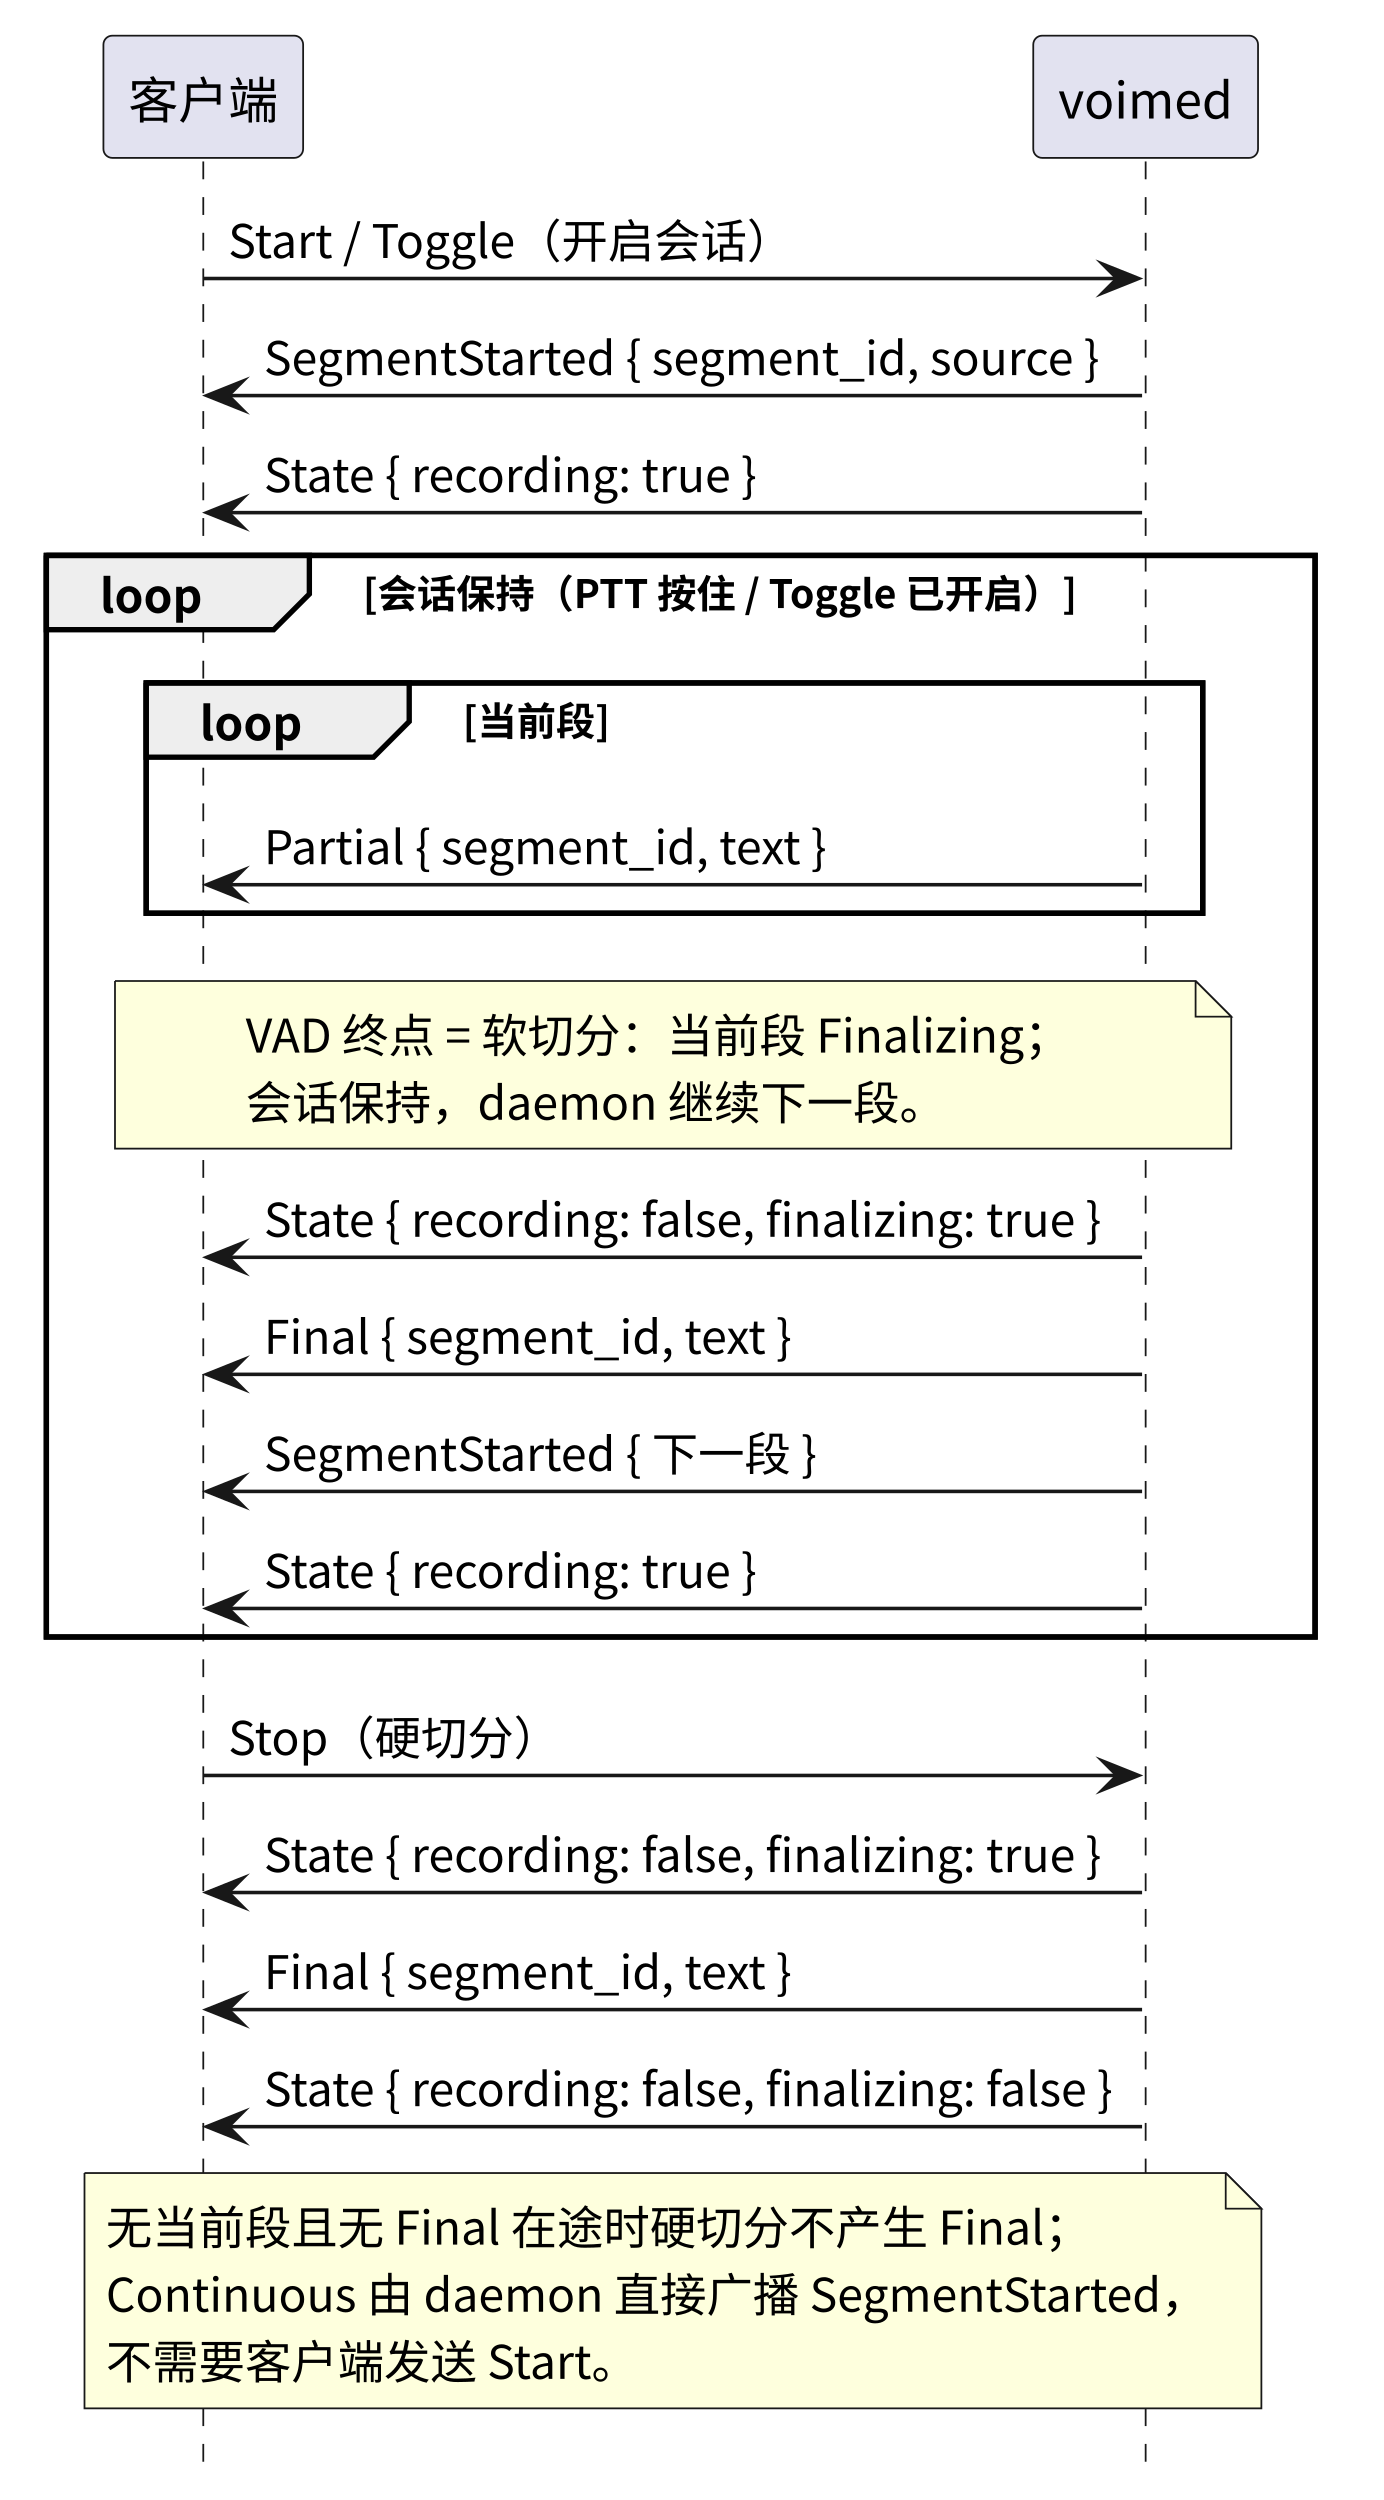
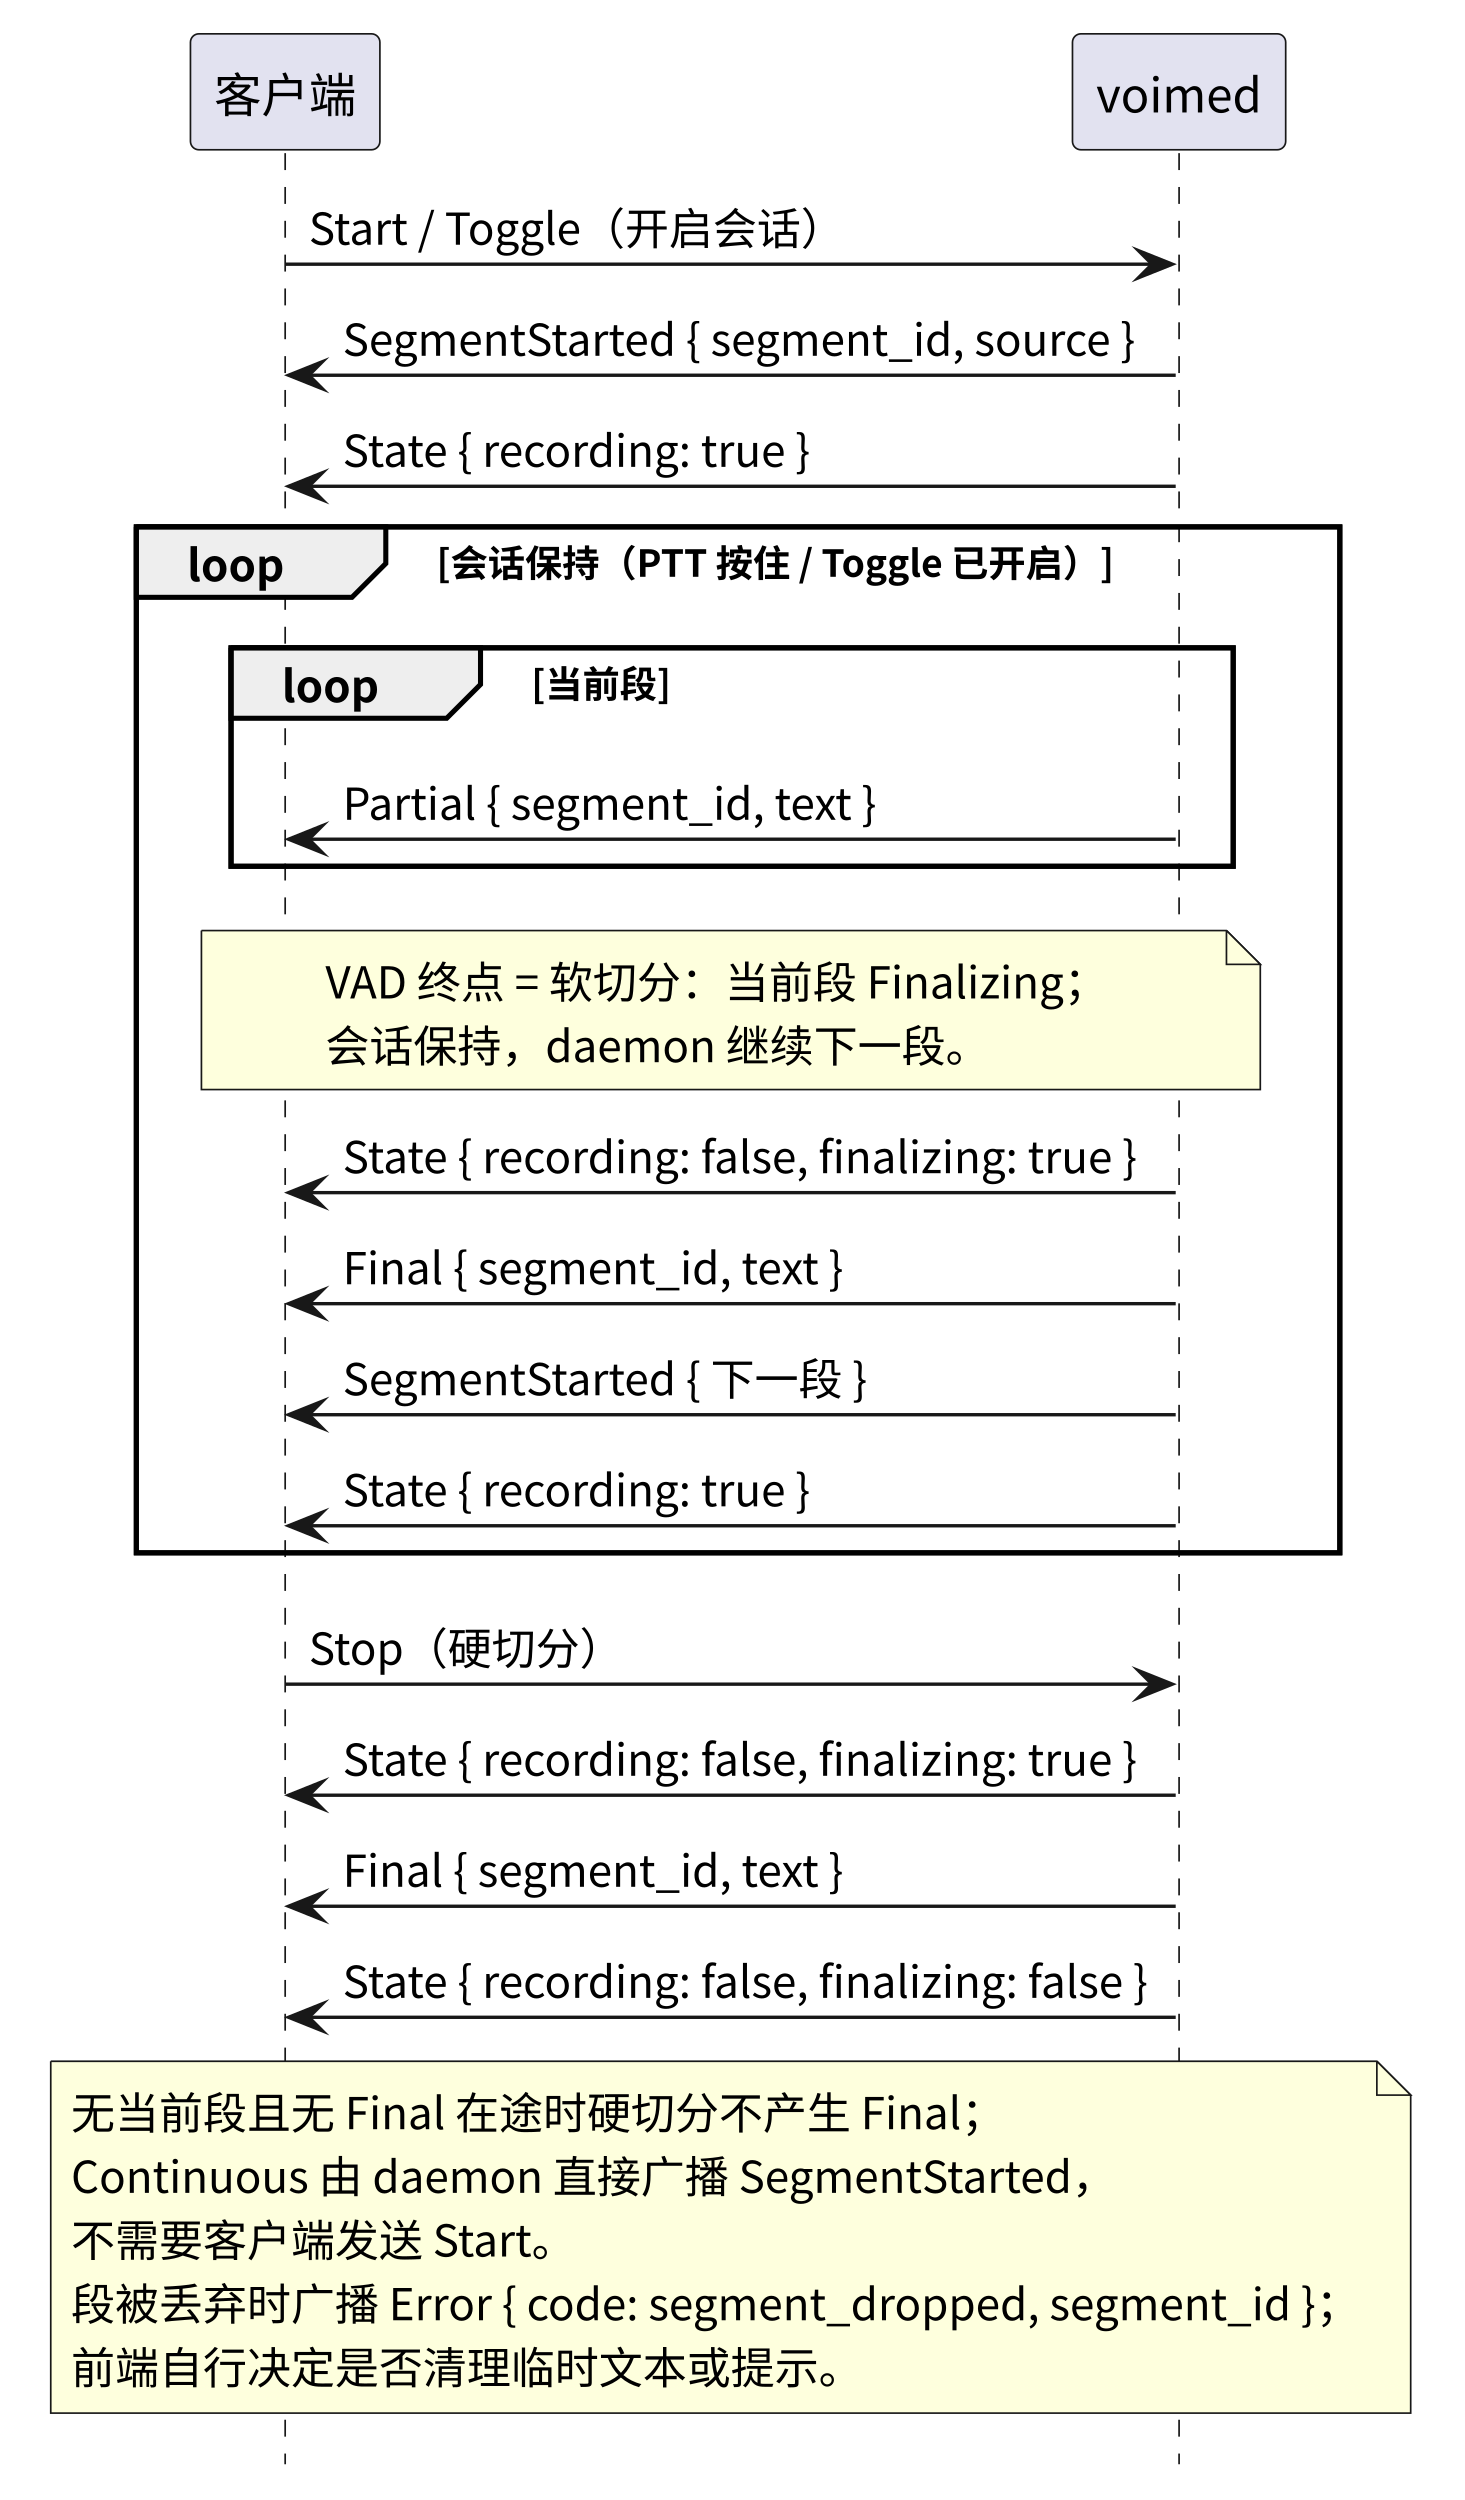
- <svg xmlns="http://www.w3.org/2000/svg" version="1.1" data-diagram-type="SEQUENCE" style="width:388px;height:701px;background:#FFFFFF;" width="388px" height="701px" viewBox="0 0 388 701" zoomAndPan="magnify" preserveAspectRatio="none" contentStyleType="text/css">
+ <svg xmlns="http://www.w3.org/2000/svg" version="1.1" data-diagram-type="SEQUENCE" style="width:433px;height:739px;background:#FFFFFF;" width="433px" height="739px" viewBox="0 0 433 739" zoomAndPan="magnify" preserveAspectRatio="none" contentStyleType="text/css">
  <defs />
  <g font-family="sans-serif" lengthAdjust="spacing">
-     <rect x="13" y="155.744" width="355.754" height="303.272" fill="none" style="stroke:#000;stroke-width:1.5;" />
-     <rect x="41" y="191.496" width="296.24" height="64.576" fill="none" style="stroke:#000;stroke-width:1.5;" />
+     <rect x="40.298" y="155.744" width="355.754" height="303.272" fill="none" style="stroke:#000;stroke-width:1.5;" />
+     <rect x="68.298" y="191.496" width="296.24" height="64.576" fill="none" style="stroke:#000;stroke-width:1.5;" />
    <g>
-       <rect x="53.5" y="45.272" width="8" height="645.512" fill="#000" fill-opacity="0" />
-       <line x1="57" y1="45.272" x2="57" y2="690.784" style="stroke:#181818;stroke-width:0.5;stroke-dasharray:5,5;" />
+       <rect x="80.798" y="45.272" width="8" height="683.16" fill="#000" fill-opacity="0" />
+       <line x1="84.298" y1="45.272" x2="84.298" y2="728.432" style="stroke:#181818;stroke-width:0.5;stroke-dasharray:5,5;" />
    </g>
    <g>
-       <rect x="317.74" y="45.272" width="8" height="645.512" fill="#000" fill-opacity="0" />
-       <line x1="321.24" y1="45.272" x2="321.24" y2="690.784" style="stroke:#181818;stroke-width:0.5;stroke-dasharray:5,5;" />
+       <rect x="345.038" y="45.272" width="8" height="683.16" fill="#000" fill-opacity="0" />
+       <line x1="348.538" y1="45.272" x2="348.538" y2="728.432" style="stroke:#181818;stroke-width:0.5;stroke-dasharray:5,5;" />
    </g>
-     <rect x="29" y="10" width="56" height="34.272" fill="#E2E2F0" style="stroke:#181818;stroke-width:0.5;" rx="2.5" ry="2.5" />
-     <text x="36" y="33.24" fill="#000" font-size="14" textLength="42" font-family="'Noto Sans CJK SC'">客户端</text>
-     <rect x="289.726" y="10" width="63.028" height="34.272" fill="#E2E2F0" style="stroke:#181818;stroke-width:0.5;" rx="2.5" ry="2.5" />
-     <text x="296.726" y="33.24" fill="#000" font-size="14" textLength="49.028" font-family="'Noto Sans CJK SC'">voimed</text>
-     <polygon points="309.24,74.096,319.24,78.096,309.24,82.096,313.24,78.096" fill="#181818" style="stroke:#181818;stroke-width:1;stroke-linejoin:miter;stroke-miterlimit:10;" />
-     <line x1="57" y1="78.096" x2="315.24" y2="78.096" style="stroke:#181818;stroke-width:1;" />
-     <text x="64" y="72.352" fill="#000" font-size="13" textLength="160.056" font-family="'Noto Sans CJK SC'">Start / Toggle（开启会话）</text>
-     <polygon points="68,106.92,58,110.92,68,114.92,64,110.92" fill="#181818" style="stroke:#181818;stroke-width:1;stroke-linejoin:miter;stroke-miterlimit:10;" />
-     <line x1="62" y1="110.92" x2="320.24" y2="110.92" style="stroke:#181818;stroke-width:1;" />
-     <text x="74" y="105.176" fill="#000" font-size="13" textLength="235.898" font-family="'Noto Sans CJK SC'">SegmentStarted { segment_id, source }</text>
-     <polygon points="68,139.744,58,143.744,68,147.744,64,143.744" fill="#181818" style="stroke:#181818;stroke-width:1;stroke-linejoin:miter;stroke-miterlimit:10;" />
-     <line x1="62" y1="143.744" x2="320.24" y2="143.744" style="stroke:#181818;stroke-width:1;" />
-     <text x="74" y="138" fill="#000" font-size="13" textLength="139.854" font-family="'Noto Sans CJK SC'">State { recording: true }</text>
-     <path d="M13,155.744 L86.743,155.744 L86.743,166.568 L76.743,176.568 L13,176.568 L13,155.744" style="stroke:#000;stroke-width:1.5;" fill="#EEE" />
-     <rect x="13" y="155.744" width="355.754" height="303.272" fill="none" style="stroke:#000;stroke-width:1.5;" />
-     <text x="28" y="171.824" fill="#000" font-size="13" textLength="28.743" font-weight="700" font-family="'Noto Sans CJK SC'">loop</text>
-     <text x="101.743" y="170.504" fill="#000" font-size="11" textLength="201.398" font-weight="700" font-family="'Noto Sans CJK SC'">[会话保持（PTT 按住 / Toggle 已开启）]</text>
-     <path d="M41,191.496 L114.743,191.496 L114.743,202.32 L104.743,212.32 L41,212.32 L41,191.496" style="stroke:#000;stroke-width:1.5;" fill="#EEE" />
-     <rect x="41" y="191.496" width="296.24" height="64.576" fill="none" style="stroke:#000;stroke-width:1.5;" />
-     <text x="56" y="207.576" fill="#000" font-size="13" textLength="28.743" font-weight="700" font-family="'Noto Sans CJK SC'">loop</text>
-     <text x="129.743" y="206.256" fill="#000" font-size="11" textLength="41.316" font-weight="700" font-family="'Noto Sans CJK SC'">[当前段]</text>
-     <polygon points="68,244.072,58,248.072,68,252.072,64,248.072" fill="#181818" style="stroke:#181818;stroke-width:1;stroke-linejoin:miter;stroke-miterlimit:10;" />
-     <line x1="62" y1="248.072" x2="320.24" y2="248.072" style="stroke:#181818;stroke-width:1;" />
-     <text x="74" y="242.328" fill="#000" font-size="13" textLength="159.198" font-family="'Noto Sans CJK SC'">Partial { segment_id, text }</text>
-     <path d="M32.243,275.072 L32.243,322.072 L345.243,322.072 L345.243,285.072 L335.243,275.072 L32.243,275.072" style="stroke:#181818;stroke-width:0.5;" fill="#FEFFDD" />
-     <path d="M335.243,275.072 L335.243,285.072 L345.243,285.072 L335.243,275.072" style="stroke:#181818;stroke-width:0.5;" fill="#FEFFDD" />
-     <text x="68.887" y="295.152" fill="#000" font-size="13" textLength="231.465" font-family="'Noto Sans CJK SC'">VAD 终点 = 软切分：当前段 Finalizing；</text>
-     <text x="68.887" y="313.976" fill="#000" font-size="13" textLength="196.339" font-family="'Noto Sans CJK SC'">会话保持，daemon 继续下一段。</text>
-     <polygon points="68,348.544,58,352.544,68,356.544,64,352.544" fill="#181818" style="stroke:#181818;stroke-width:1;stroke-linejoin:miter;stroke-miterlimit:10;" />
-     <line x1="62" y1="352.544" x2="320.24" y2="352.544" style="stroke:#181818;stroke-width:1;" />
-     <text x="74" y="346.8" fill="#000" font-size="13" textLength="236.756" font-family="'Noto Sans CJK SC'">State { recording: false, finalizing: true }</text>
-     <polygon points="68,381.368,58,385.368,68,389.368,64,385.368" fill="#181818" style="stroke:#181818;stroke-width:1;stroke-linejoin:miter;stroke-miterlimit:10;" />
-     <line x1="62" y1="385.368" x2="320.24" y2="385.368" style="stroke:#181818;stroke-width:1;" />
-     <text x="74" y="379.624" fill="#000" font-size="13" textLength="148.811" font-family="'Noto Sans CJK SC'">Final { segment_id, text }</text>
-     <polygon points="68,414.192,58,418.192,68,422.192,64,418.192" fill="#181818" style="stroke:#181818;stroke-width:1;stroke-linejoin:miter;stroke-miterlimit:10;" />
-     <line x1="62" y1="418.192" x2="320.24" y2="418.192" style="stroke:#181818;stroke-width:1;" />
-     <text x="74" y="412.448" fill="#000" font-size="13" textLength="156.052" font-family="'Noto Sans CJK SC'">SegmentStarted { 下一段 }</text>
-     <polygon points="68,447.016,58,451.016,68,455.016,64,451.016" fill="#181818" style="stroke:#181818;stroke-width:1;stroke-linejoin:miter;stroke-miterlimit:10;" />
-     <line x1="62" y1="451.016" x2="320.24" y2="451.016" style="stroke:#181818;stroke-width:1;" />
-     <text x="74" y="445.272" fill="#000" font-size="13" textLength="139.854" font-family="'Noto Sans CJK SC'">State { recording: true }</text>
-     <polygon points="309.24,493.84,319.24,497.84,309.24,501.84,313.24,497.84" fill="#181818" style="stroke:#181818;stroke-width:1;stroke-linejoin:miter;stroke-miterlimit:10;" />
-     <line x1="57" y1="497.84" x2="315.24" y2="497.84" style="stroke:#181818;stroke-width:1;" />
-     <text x="64" y="492.096" fill="#000" font-size="13" textLength="93.587" font-family="'Noto Sans CJK SC'">Stop（硬切分）</text>
-     <polygon points="68,526.664,58,530.664,68,534.664,64,530.664" fill="#181818" style="stroke:#181818;stroke-width:1;stroke-linejoin:miter;stroke-miterlimit:10;" />
-     <line x1="62" y1="530.664" x2="320.24" y2="530.664" style="stroke:#181818;stroke-width:1;" />
-     <text x="74" y="524.92" fill="#000" font-size="13" textLength="236.756" font-family="'Noto Sans CJK SC'">State { recording: false, finalizing: true }</text>
-     <polygon points="68,559.488,58,563.488,68,567.488,64,563.488" fill="#181818" style="stroke:#181818;stroke-width:1;stroke-linejoin:miter;stroke-miterlimit:10;" />
-     <line x1="62" y1="563.488" x2="320.24" y2="563.488" style="stroke:#181818;stroke-width:1;" />
-     <text x="74" y="557.744" fill="#000" font-size="13" textLength="148.811" font-family="'Noto Sans CJK SC'">Final { segment_id, text }</text>
-     <polygon points="68,592.312,58,596.312,68,600.312,64,596.312" fill="#181818" style="stroke:#181818;stroke-width:1;stroke-linejoin:miter;stroke-miterlimit:10;" />
-     <line x1="62" y1="596.312" x2="320.24" y2="596.312" style="stroke:#181818;stroke-width:1;" />
-     <text x="74" y="590.568" fill="#000" font-size="13" textLength="240.24" font-family="'Noto Sans CJK SC'">State { recording: false, finalizing: false }</text>
-     <path d="M23.692,609.312 L23.692,675.312 L353.692,675.312 L353.692,619.312 L343.692,609.312 L23.692,609.312" style="stroke:#181818;stroke-width:0.5;" fill="#FEFFDD" />
-     <path d="M343.692,609.312 L343.692,619.312 L353.692,619.312 L343.692,609.312" style="stroke:#181818;stroke-width:0.5;" fill="#FEFFDD" />
-     <text x="29.692" y="629.392" fill="#000" font-size="13" textLength="276.12" font-family="'Noto Sans CJK SC'">无当前段且无 Final 在途时硬切分不产生 Final；</text>
-     <text x="29.692" y="648.216" fill="#000" font-size="13" textLength="309.855" font-family="'Noto Sans CJK SC'">Continuous 由 daemon 直接广播 SegmentStarted，</text>
-     <text x="29.692" y="667.04" fill="#000" font-size="13" textLength="149.825" font-family="'Noto Sans CJK SC'">不需要客户端发送 Start。</text>
+     <rect x="56.298" y="10" width="56" height="34.272" fill="#E2E2F0" style="stroke:#181818;stroke-width:0.5;" rx="2.5" ry="2.5" />
+     <text x="63.298" y="33.24" fill="#000" font-size="14" textLength="42" font-family="'Noto Sans CJK SC'">客户端</text>
+     <rect x="317.024" y="10" width="63.028" height="34.272" fill="#E2E2F0" style="stroke:#181818;stroke-width:0.5;" rx="2.5" ry="2.5" />
+     <text x="324.024" y="33.24" fill="#000" font-size="14" textLength="49.028" font-family="'Noto Sans CJK SC'">voimed</text>
+     <polygon points="336.538,74.096,346.538,78.096,336.538,82.096,340.538,78.096" fill="#181818" style="stroke:#181818;stroke-width:1;stroke-linejoin:miter;stroke-miterlimit:10;" />
+     <line x1="84.298" y1="78.096" x2="342.538" y2="78.096" style="stroke:#181818;stroke-width:1;" />
+     <text x="91.298" y="72.352" fill="#000" font-size="13" textLength="160.056" font-family="'Noto Sans CJK SC'">Start / Toggle（开启会话）</text>
+     <polygon points="95.298,106.92,85.298,110.92,95.298,114.92,91.298,110.92" fill="#181818" style="stroke:#181818;stroke-width:1;stroke-linejoin:miter;stroke-miterlimit:10;" />
+     <line x1="89.298" y1="110.92" x2="347.538" y2="110.92" style="stroke:#181818;stroke-width:1;" />
+     <text x="101.298" y="105.176" fill="#000" font-size="13" textLength="235.898" font-family="'Noto Sans CJK SC'">SegmentStarted { segment_id, source }</text>
+     <polygon points="95.298,139.744,85.298,143.744,95.298,147.744,91.298,143.744" fill="#181818" style="stroke:#181818;stroke-width:1;stroke-linejoin:miter;stroke-miterlimit:10;" />
+     <line x1="89.298" y1="143.744" x2="347.538" y2="143.744" style="stroke:#181818;stroke-width:1;" />
+     <text x="101.298" y="138" fill="#000" font-size="13" textLength="139.854" font-family="'Noto Sans CJK SC'">State { recording: true }</text>
+     <path d="M40.298,155.744 L114.041,155.744 L114.041,166.568 L104.041,176.568 L40.298,176.568 L40.298,155.744" style="stroke:#000;stroke-width:1.5;" fill="#EEE" />
+     <rect x="40.298" y="155.744" width="355.754" height="303.272" fill="none" style="stroke:#000;stroke-width:1.5;" />
+     <text x="55.298" y="171.824" fill="#000" font-size="13" textLength="28.743" font-weight="700" font-family="'Noto Sans CJK SC'">loop</text>
+     <text x="129.041" y="170.504" fill="#000" font-size="11" textLength="201.398" font-weight="700" font-family="'Noto Sans CJK SC'">[会话保持（PTT 按住 / Toggle 已开启）]</text>
+     <path d="M68.298,191.496 L142.041,191.496 L142.041,202.32 L132.041,212.32 L68.298,212.32 L68.298,191.496" style="stroke:#000;stroke-width:1.5;" fill="#EEE" />
+     <rect x="68.298" y="191.496" width="296.24" height="64.576" fill="none" style="stroke:#000;stroke-width:1.5;" />
+     <text x="83.298" y="207.576" fill="#000" font-size="13" textLength="28.743" font-weight="700" font-family="'Noto Sans CJK SC'">loop</text>
+     <text x="157.041" y="206.256" fill="#000" font-size="11" textLength="41.316" font-weight="700" font-family="'Noto Sans CJK SC'">[当前段]</text>
+     <polygon points="95.298,244.072,85.298,248.072,95.298,252.072,91.298,248.072" fill="#181818" style="stroke:#181818;stroke-width:1;stroke-linejoin:miter;stroke-miterlimit:10;" />
+     <line x1="89.298" y1="248.072" x2="347.538" y2="248.072" style="stroke:#181818;stroke-width:1;" />
+     <text x="101.298" y="242.328" fill="#000" font-size="13" textLength="159.198" font-family="'Noto Sans CJK SC'">Partial { segment_id, text }</text>
+     <path d="M59.541,275.072 L59.541,322.072 L372.541,322.072 L372.541,285.072 L362.541,275.072 L59.541,275.072" style="stroke:#181818;stroke-width:0.5;" fill="#FEFFDD" />
+     <path d="M362.541,275.072 L362.541,285.072 L372.541,285.072 L362.541,275.072" style="stroke:#181818;stroke-width:0.5;" fill="#FEFFDD" />
+     <text x="96.186" y="295.152" fill="#000" font-size="13" textLength="231.465" font-family="'Noto Sans CJK SC'">VAD 终点 = 软切分：当前段 Finalizing；</text>
+     <text x="96.186" y="313.976" fill="#000" font-size="13" textLength="196.339" font-family="'Noto Sans CJK SC'">会话保持，daemon 继续下一段。</text>
+     <polygon points="95.298,348.544,85.298,352.544,95.298,356.544,91.298,352.544" fill="#181818" style="stroke:#181818;stroke-width:1;stroke-linejoin:miter;stroke-miterlimit:10;" />
+     <line x1="89.298" y1="352.544" x2="347.538" y2="352.544" style="stroke:#181818;stroke-width:1;" />
+     <text x="101.298" y="346.8" fill="#000" font-size="13" textLength="236.756" font-family="'Noto Sans CJK SC'">State { recording: false, finalizing: true }</text>
+     <polygon points="95.298,381.368,85.298,385.368,95.298,389.368,91.298,385.368" fill="#181818" style="stroke:#181818;stroke-width:1;stroke-linejoin:miter;stroke-miterlimit:10;" />
+     <line x1="89.298" y1="385.368" x2="347.538" y2="385.368" style="stroke:#181818;stroke-width:1;" />
+     <text x="101.298" y="379.624" fill="#000" font-size="13" textLength="148.811" font-family="'Noto Sans CJK SC'">Final { segment_id, text }</text>
+     <polygon points="95.298,414.192,85.298,418.192,95.298,422.192,91.298,418.192" fill="#181818" style="stroke:#181818;stroke-width:1;stroke-linejoin:miter;stroke-miterlimit:10;" />
+     <line x1="89.298" y1="418.192" x2="347.538" y2="418.192" style="stroke:#181818;stroke-width:1;" />
+     <text x="101.298" y="412.448" fill="#000" font-size="13" textLength="156.052" font-family="'Noto Sans CJK SC'">SegmentStarted { 下一段 }</text>
+     <polygon points="95.298,447.016,85.298,451.016,95.298,455.016,91.298,451.016" fill="#181818" style="stroke:#181818;stroke-width:1;stroke-linejoin:miter;stroke-miterlimit:10;" />
+     <line x1="89.298" y1="451.016" x2="347.538" y2="451.016" style="stroke:#181818;stroke-width:1;" />
+     <text x="101.298" y="445.272" fill="#000" font-size="13" textLength="139.854" font-family="'Noto Sans CJK SC'">State { recording: true }</text>
+     <polygon points="336.538,493.84,346.538,497.84,336.538,501.84,340.538,497.84" fill="#181818" style="stroke:#181818;stroke-width:1;stroke-linejoin:miter;stroke-miterlimit:10;" />
+     <line x1="84.298" y1="497.84" x2="342.538" y2="497.84" style="stroke:#181818;stroke-width:1;" />
+     <text x="91.298" y="492.096" fill="#000" font-size="13" textLength="93.587" font-family="'Noto Sans CJK SC'">Stop（硬切分）</text>
+     <polygon points="95.298,526.664,85.298,530.664,95.298,534.664,91.298,530.664" fill="#181818" style="stroke:#181818;stroke-width:1;stroke-linejoin:miter;stroke-miterlimit:10;" />
+     <line x1="89.298" y1="530.664" x2="347.538" y2="530.664" style="stroke:#181818;stroke-width:1;" />
+     <text x="101.298" y="524.92" fill="#000" font-size="13" textLength="236.756" font-family="'Noto Sans CJK SC'">State { recording: false, finalizing: true }</text>
+     <polygon points="95.298,559.488,85.298,563.488,95.298,567.488,91.298,563.488" fill="#181818" style="stroke:#181818;stroke-width:1;stroke-linejoin:miter;stroke-miterlimit:10;" />
+     <line x1="89.298" y1="563.488" x2="347.538" y2="563.488" style="stroke:#181818;stroke-width:1;" />
+     <text x="101.298" y="557.744" fill="#000" font-size="13" textLength="148.811" font-family="'Noto Sans CJK SC'">Final { segment_id, text }</text>
+     <polygon points="95.298,592.312,85.298,596.312,95.298,600.312,91.298,596.312" fill="#181818" style="stroke:#181818;stroke-width:1;stroke-linejoin:miter;stroke-miterlimit:10;" />
+     <line x1="89.298" y1="596.312" x2="347.538" y2="596.312" style="stroke:#181818;stroke-width:1;" />
+     <text x="101.298" y="590.568" fill="#000" font-size="13" textLength="240.24" font-family="'Noto Sans CJK SC'">State { recording: false, finalizing: false }</text>
+     <path d="M15,609.312 L15,713.312 L417,713.312 L417,619.312 L407,609.312 L15,609.312" style="stroke:#181818;stroke-width:0.5;" fill="#FEFFDD" />
+     <path d="M407,609.312 L407,619.312 L417,619.312 L407,609.312" style="stroke:#181818;stroke-width:0.5;" fill="#FEFFDD" />
+     <text x="21" y="629.392" fill="#000" font-size="13" textLength="276.12" font-family="'Noto Sans CJK SC'">无当前段且无 Final 在途时硬切分不产生 Final；</text>
+     <text x="21" y="648.216" fill="#000" font-size="13" textLength="309.855" font-family="'Noto Sans CJK SC'">Continuous 由 daemon 直接广播 SegmentStarted，</text>
+     <text x="21" y="667.04" fill="#000" font-size="13" textLength="149.825" font-family="'Noto Sans CJK SC'">不需要客户端发送 Start。</text>
+     <text x="21" y="685.864" fill="#000" font-size="13" textLength="381.836" font-family="'Noto Sans CJK SC'">段被丢弃时广播 Error { code: segment_dropped, segment_id }；</text>
+     <text x="21" y="704.688" fill="#000" font-size="13" textLength="234" font-family="'Noto Sans CJK SC'">前端自行决定是否清理临时文本或提示。</text>
  </g>
</svg>
